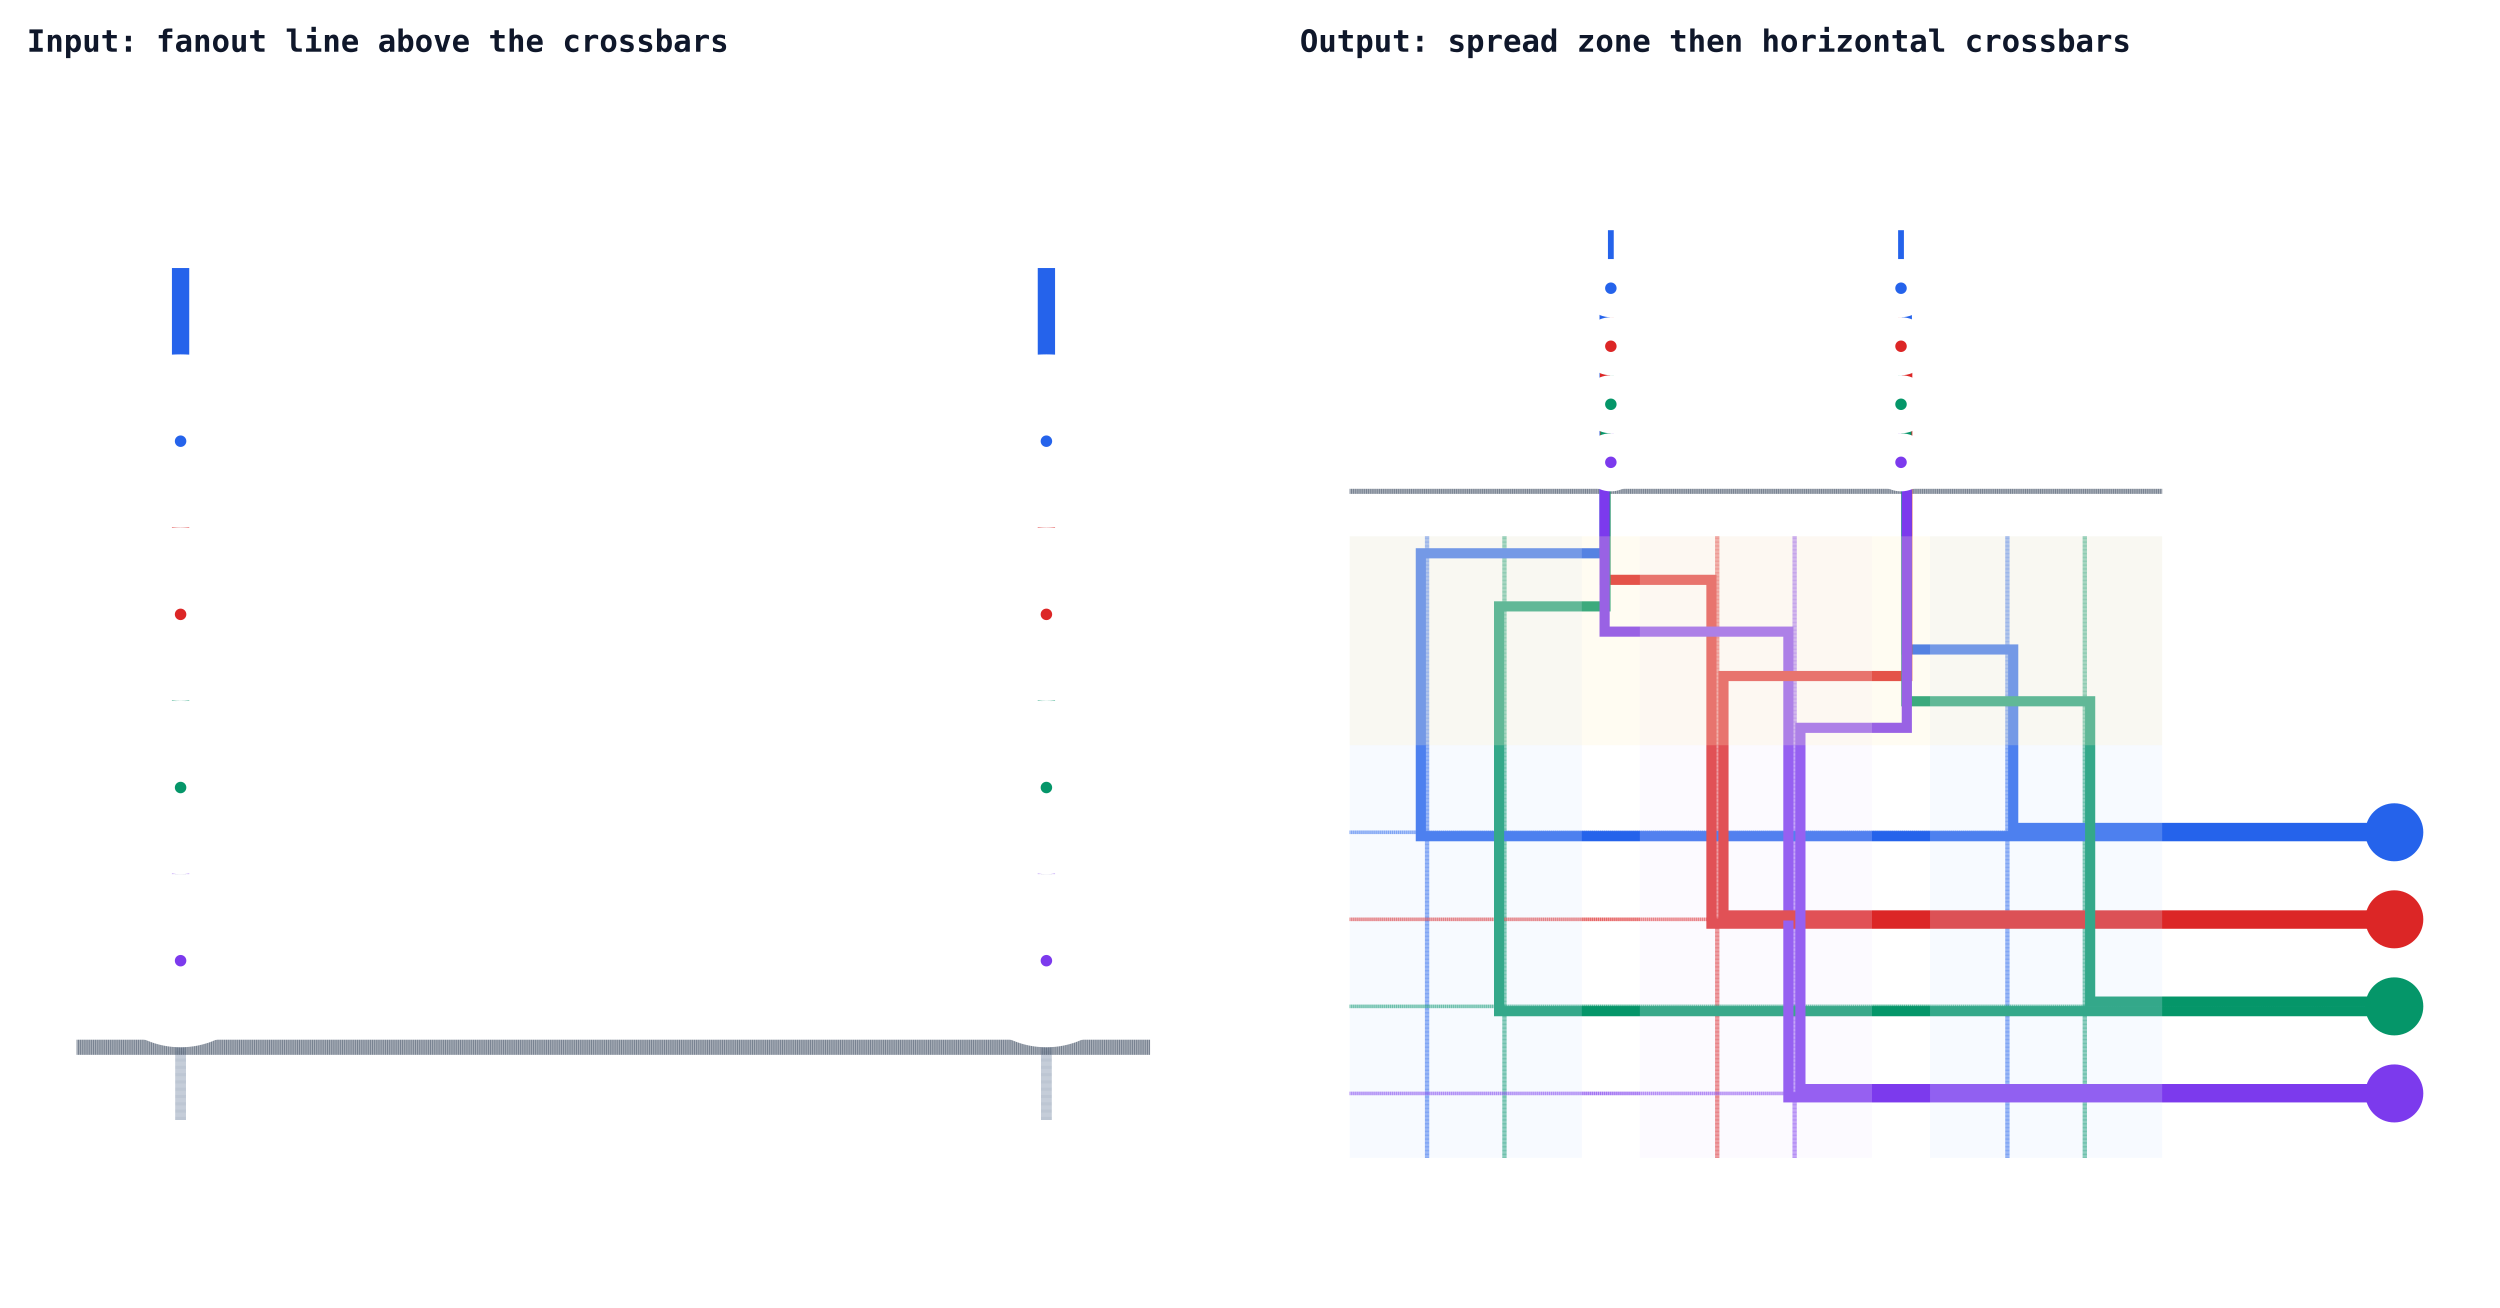
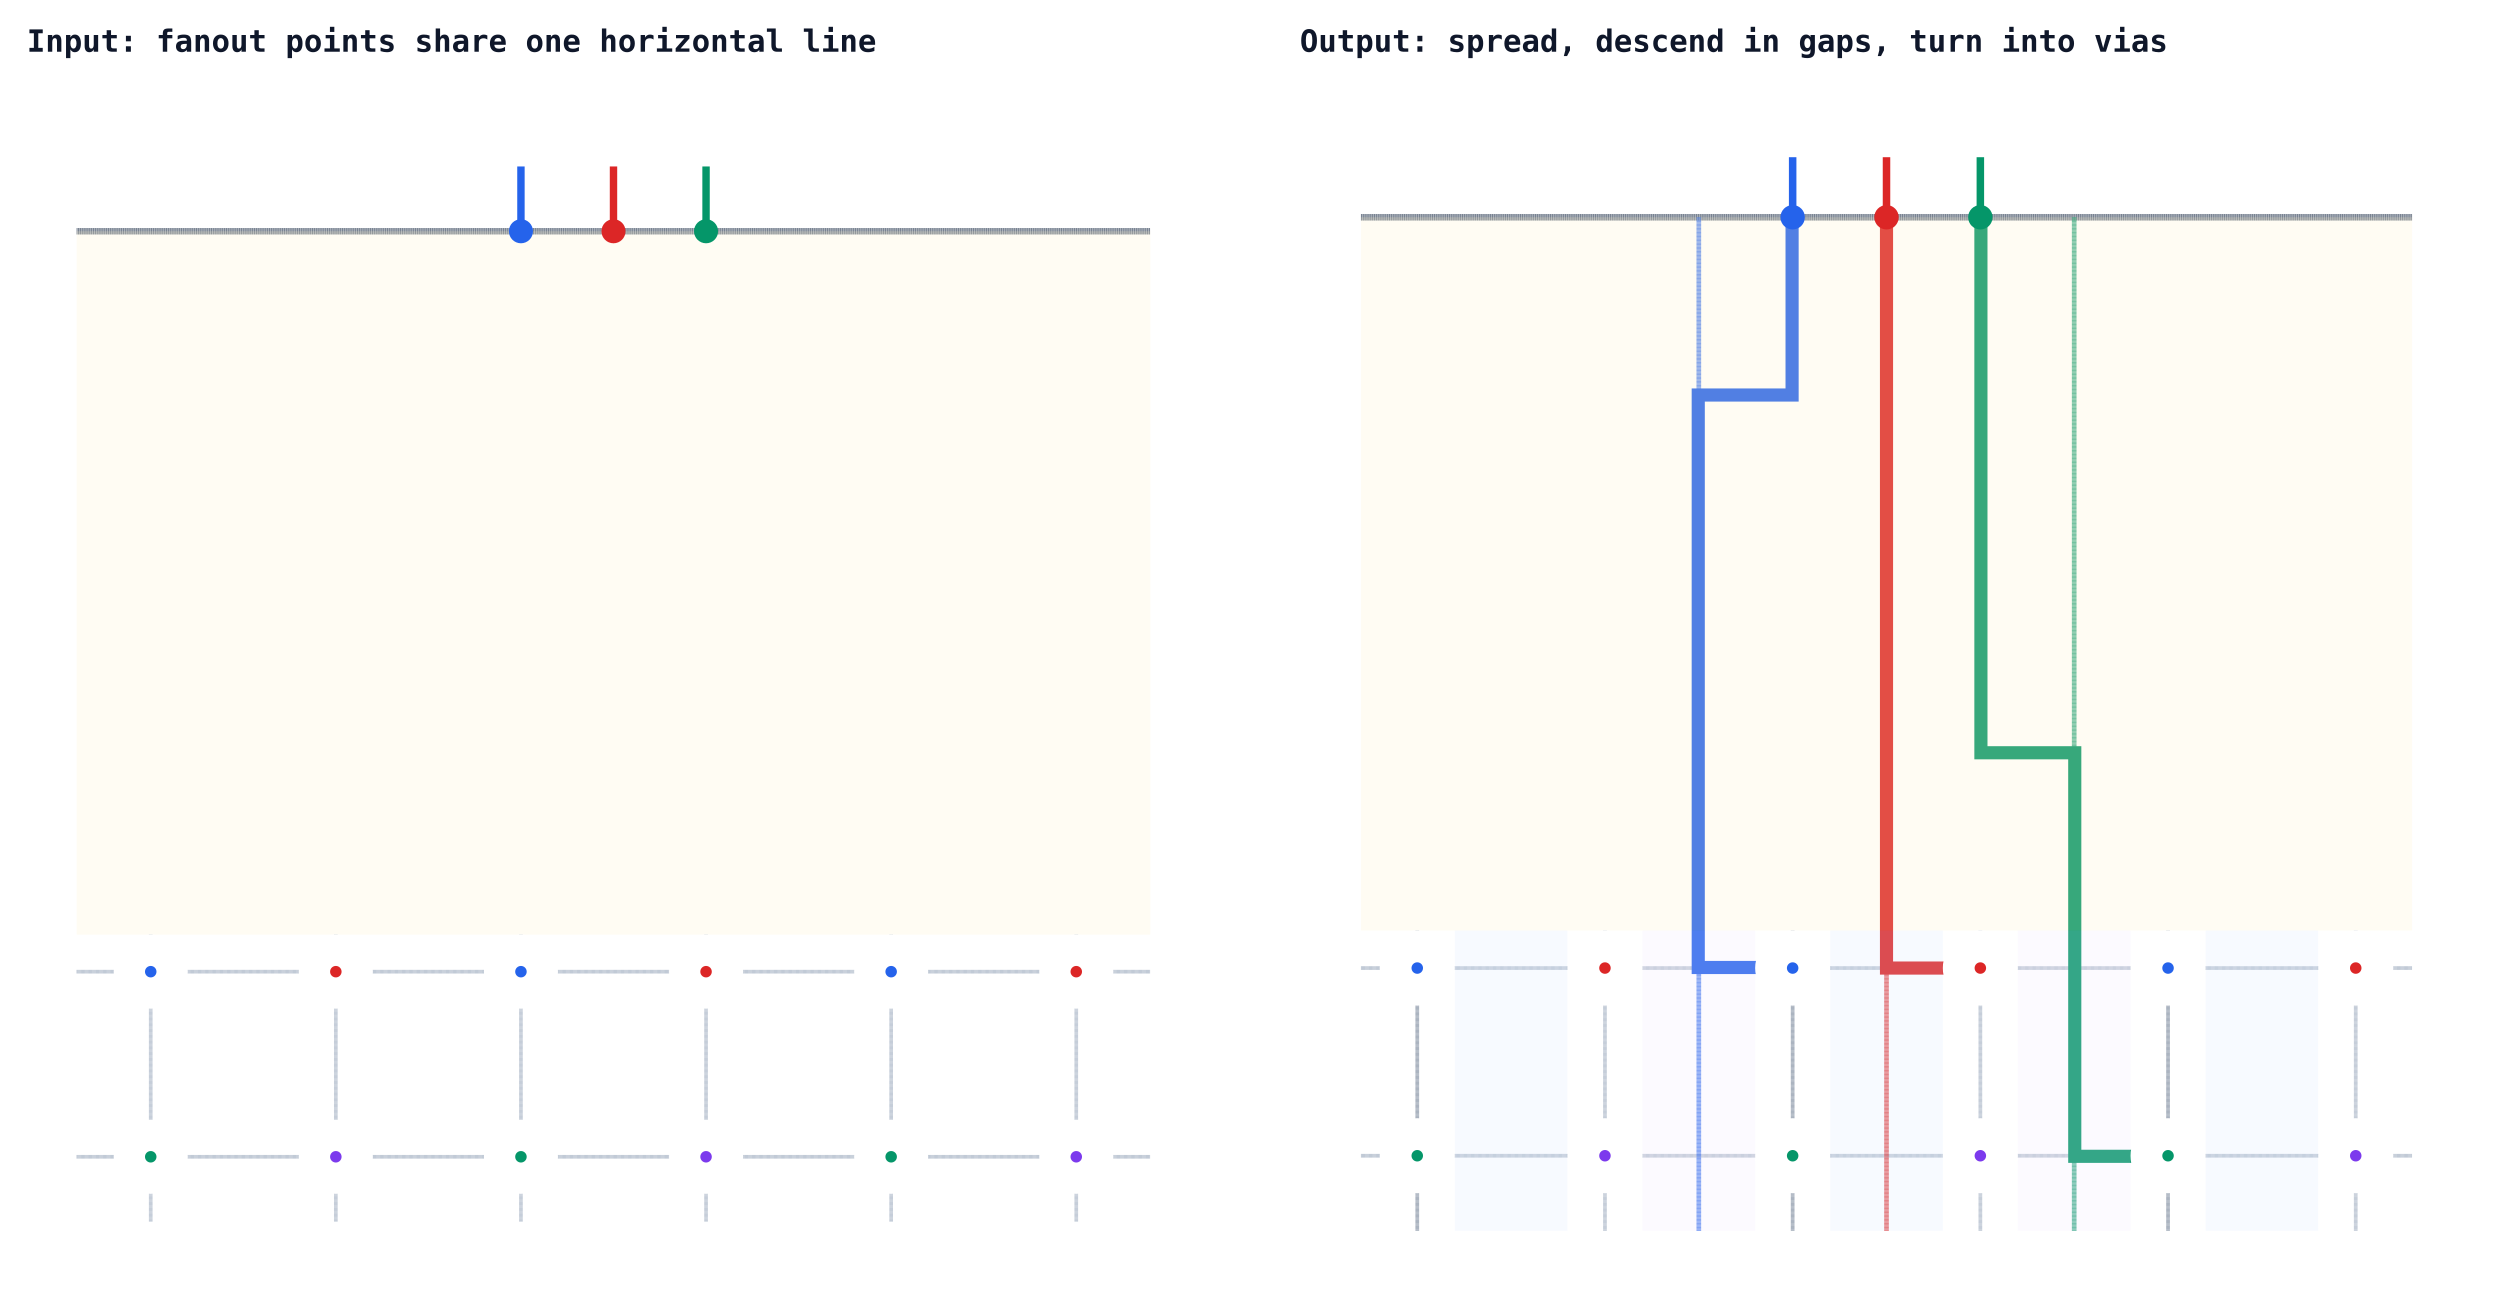
<svg xmlns="http://www.w3.org/2000/svg" width="1304" height="682" viewBox="0 0 1304 682">
  <g transform="translate(0, 0) scale(1, 1) translate(0, 0)">
    <rect width="100%" height="100%" fill="white" />
-     <text x="14" y="27" font-family="ui-monospace, monospace" font-size="16" font-weight="700" fill="#0f172a">Input: fanout line above the crossbars</text>
+     <text x="14" y="27" font-family="ui-monospace, monospace" font-size="16" font-weight="700" fill="#0f172a">Input: fanout points share one horizontal line</text>
    <g transform="translate(0 42)">
      <rect width="100%" height="100%" fill="white" />
      <g>
-         <polyline data-points="0,4.863999999999999 0,8.336" data-type="line" data-label="column x=0" points="94.194,542.194 94.194,150.194" fill="none" stroke="#94a3b8" stroke-width="5.645" stroke-dasharray="0.16 0.12" />
-       </g>
-       <g>
-         <polyline data-points="4,4.863999999999999 4,8.336" data-type="line" data-label="column x=4" points="545.806,542.194 545.806,150.194" fill="none" stroke="#94a3b8" stroke-width="5.645" stroke-dasharray="0.16 0.12" />
-       </g>
-       <g>
-         <polyline data-points="0,8.8 0,8.4" data-type="line" data-label="D0 travels downward" points="94.194,97.806 94.194,142.968" fill="none" stroke="#2563eb" stroke-width="9.032" />
-       </g>
-       <g>
-         <polyline data-points="0,8 0,7.6000000000000005" data-type="line" data-label="D1 travels downward" points="94.194,188.129 94.194,233.29" fill="none" stroke="#dc2626" stroke-width="9.032" />
-       </g>
-       <g>
-         <polyline data-points="0,7.2 0,6.800000000000001" data-type="line" data-label="D2 travels downward" points="94.194,278.452 94.194,323.613" fill="none" stroke="#059669" stroke-width="9.032" />
-       </g>
-       <g>
-         <polyline data-points="0,6.3999999999999995 0,6" data-type="line" data-label="D3 travels downward" points="94.194,368.774 94.194,413.935" fill="none" stroke="#7c3aed" stroke-width="9.032" />
-       </g>
-       <g>
-         <polyline data-points="4,8.8 4,8.4" data-type="line" data-label="D0 travels downward" points="545.806,97.806 545.806,142.968" fill="none" stroke="#2563eb" stroke-width="9.032" />
-       </g>
-       <g>
-         <polyline data-points="4,8 4,7.6000000000000005" data-type="line" data-label="D1 travels downward" points="545.806,188.129 545.806,233.29" fill="none" stroke="#dc2626" stroke-width="9.032" />
-       </g>
-       <g>
-         <polyline data-points="4,7.2 4,6.800000000000001" data-type="line" data-label="D2 travels downward" points="545.806,278.452 545.806,323.613" fill="none" stroke="#059669" stroke-width="9.032" />
-       </g>
-       <g>
-         <polyline data-points="4,6.3999999999999995 4,6" data-type="line" data-label="D3 travels downward" points="545.806,368.774 545.806,413.935" fill="none" stroke="#7c3aed" stroke-width="9.032" />
-       </g>
-       <g>
-         <polyline data-points="-0.48,5.199999999999999 4.48,5.199999999999999" data-type="line" data-label="fanout line" points="40,504.258 600,504.258" fill="none" stroke="#475569" stroke-width="7.903" stroke-dasharray="0.2 0.14" />
-       </g>
-       <circle data-type="circle" data-label="" data-x="0" data-y="8" cx="94.194" cy="188.129" r="45.161" fill="#ffffff" stroke="#2563eb" stroke-width="0.009" />
-       <circle data-type="circle" data-label="" data-x="0" data-y="7.2" cx="94.194" cy="278.452" r="45.161" fill="#ffffff" stroke="#dc2626" stroke-width="0.009" />
-       <circle data-type="circle" data-label="" data-x="0" data-y="6.4" cx="94.194" cy="368.774" r="45.161" fill="#ffffff" stroke="#059669" stroke-width="0.009" />
-       <circle data-type="circle" data-label="" data-x="0" data-y="5.6" cx="94.194" cy="459.097" r="45.161" fill="#ffffff" stroke="#7c3aed" stroke-width="0.009" />
-       <circle data-type="circle" data-label="" data-x="4" data-y="8" cx="545.806" cy="188.129" r="45.161" fill="#ffffff" stroke="#2563eb" stroke-width="0.009" />
-       <circle data-type="circle" data-label="" data-x="4" data-y="7.2" cx="545.806" cy="278.452" r="45.161" fill="#ffffff" stroke="#dc2626" stroke-width="0.009" />
-       <circle data-type="circle" data-label="" data-x="4" data-y="6.4" cx="545.806" cy="368.774" r="45.161" fill="#ffffff" stroke="#059669" stroke-width="0.009" />
-       <circle data-type="circle" data-label="" data-x="4" data-y="5.6" cx="545.806" cy="459.097" r="45.161" fill="#ffffff" stroke="#7c3aed" stroke-width="0.009" />
-       <g>
-         <circle data-type="point" data-label="D0" data-x="0" data-y="8" cx="94.194" cy="188.129" r="3" fill="#2563eb" />
-       </g>
-       <g>
-         <circle data-type="point" data-label="D1" data-x="0" data-y="7.2" cx="94.194" cy="278.452" r="3" fill="#dc2626" />
-       </g>
-       <g>
-         <circle data-type="point" data-label="D2" data-x="0" data-y="6.4" cx="94.194" cy="368.774" r="3" fill="#059669" />
-       </g>
-       <g>
-         <circle data-type="point" data-label="D3" data-x="0" data-y="5.6" cx="94.194" cy="459.097" r="3" fill="#7c3aed" />
-       </g>
-       <g>
-         <circle data-type="point" data-label="D0" data-x="4" data-y="8" cx="545.806" cy="188.129" r="3" fill="#2563eb" />
-       </g>
-       <g>
-         <circle data-type="point" data-label="D1" data-x="4" data-y="7.2" cx="545.806" cy="278.452" r="3" fill="#dc2626" />
-       </g>
-       <g>
-         <circle data-type="point" data-label="D2" data-x="4" data-y="6.4" cx="545.806" cy="368.774" r="3" fill="#059669" />
-       </g>
-       <g>
-         <circle data-type="point" data-label="D3" data-x="4" data-y="5.6" cx="545.806" cy="459.097" r="3" fill="#7c3aed" />
+         <polyline data-points="4,10.7 4,10" data-type="line" data-label="N1 incoming fanout" points="271.724,44.828 271.724,78.621" fill="none" stroke="#2563eb" stroke-width="3.862" />
+       </g>
+       <g>
+         <polyline data-points="5,10.7 5,10" data-type="line" data-label="N2 incoming fanout" points="320,44.828 320,78.621" fill="none" stroke="#dc2626" stroke-width="3.862" />
+       </g>
+       <g>
+         <polyline data-points="6,10.7 6,10" data-type="line" data-label="N3 incoming fanout" points="368.276,44.828 368.276,78.621" fill="none" stroke="#059669" stroke-width="3.862" />
+       </g>
+       <g>
+         <polyline data-points="-0.8,10 10.8,10" data-type="line" data-label="horizontal fanout line" points="40,78.621 600,78.621" fill="none" stroke="#475569" stroke-width="3.379" stroke-dasharray="0.2 0.14" />
+       </g>
+       <g>
+         <polyline data-points="-0.8,2 10.8,2" data-type="line" data-label="crossbar row y=2" points="40,464.828 600,464.828" fill="none" stroke="#94a3b8" stroke-width="1.931" stroke-dasharray="0.15 0.13" />
+       </g>
+       <g>
+         <polyline data-points="-0.8,0 10.8,0" data-type="line" data-label="crossbar row y=0" points="40,561.379 600,561.379" fill="none" stroke="#94a3b8" stroke-width="1.931" stroke-dasharray="0.15 0.13" />
+       </g>
+       <g>
+         <polyline data-points="0,-0.7 0,2.4" data-type="line" data-label="column x=0" points="78.621,595.172 78.621,445.517" fill="none" stroke="#94a3b8" stroke-width="1.931" stroke-dasharray="0.12 0.12" />
+       </g>
+       <g>
+         <polyline data-points="2,-0.7 2,2.4" data-type="line" data-label="column x=2" points="175.172,595.172 175.172,445.517" fill="none" stroke="#94a3b8" stroke-width="1.931" stroke-dasharray="0.12 0.12" />
+       </g>
+       <g>
+         <polyline data-points="4,-0.7 4,2.4" data-type="line" data-label="column x=4" points="271.724,595.172 271.724,445.517" fill="none" stroke="#94a3b8" stroke-width="1.931" stroke-dasharray="0.12 0.12" />
+       </g>
+       <g>
+         <polyline data-points="6,-0.7 6,2.4" data-type="line" data-label="column x=6" points="368.276,595.172 368.276,445.517" fill="none" stroke="#94a3b8" stroke-width="1.931" stroke-dasharray="0.12 0.12" />
+       </g>
+       <g>
+         <polyline data-points="8,-0.7 8,2.4" data-type="line" data-label="column x=8" points="464.828,595.172 464.828,445.517" fill="none" stroke="#94a3b8" stroke-width="1.931" stroke-dasharray="0.12 0.12" />
+       </g>
+       <g>
+         <polyline data-points="10,-0.7 10,2.4" data-type="line" data-label="column x=10" points="561.379,595.172 561.379,445.517" fill="none" stroke="#94a3b8" stroke-width="1.931" stroke-dasharray="0.12 0.12" />
+       </g>
+       <g>
+         <rect data-type="rect" data-label="spread zone" data-x="5" data-y="6.2" x="40" y="78.621" width="560" height="366.897" fill="rgba(254, 243, 199, 0.2)" stroke="#f59e0b" stroke-width="0.021" />
+       </g>
+       <circle data-type="circle" data-label="" data-x="4" data-y="10" cx="271.724" cy="78.621" r="6.276" fill="#2563eb" stroke="#0f172a" stroke-width="0.021" />
+       <circle data-type="circle" data-label="" data-x="5" data-y="10" cx="320" cy="78.621" r="6.276" fill="#dc2626" stroke="#0f172a" stroke-width="0.021" />
+       <circle data-type="circle" data-label="" data-x="6" data-y="10" cx="368.276" cy="78.621" r="6.276" fill="#059669" stroke="#0f172a" stroke-width="0.021" />
+       <circle data-type="circle" data-label="" data-x="0" data-y="2" cx="78.621" cy="464.828" r="19.31" fill="#ffffff" stroke="#2563eb" stroke-width="0.021" />
+       <circle data-type="circle" data-label="" data-x="0" data-y="0" cx="78.621" cy="561.379" r="19.31" fill="#ffffff" stroke="#059669" stroke-width="0.021" />
+       <circle data-type="circle" data-label="" data-x="2" data-y="2" cx="175.172" cy="464.828" r="19.31" fill="#ffffff" stroke="#dc2626" stroke-width="0.021" />
+       <circle data-type="circle" data-label="" data-x="2" data-y="0" cx="175.172" cy="561.379" r="19.31" fill="#ffffff" stroke="#7c3aed" stroke-width="0.021" />
+       <circle data-type="circle" data-label="" data-x="4" data-y="2" cx="271.724" cy="464.828" r="19.31" fill="#ffffff" stroke="#2563eb" stroke-width="0.021" />
+       <circle data-type="circle" data-label="" data-x="4" data-y="0" cx="271.724" cy="561.379" r="19.31" fill="#ffffff" stroke="#059669" stroke-width="0.021" />
+       <circle data-type="circle" data-label="" data-x="6" data-y="2" cx="368.276" cy="464.828" r="19.31" fill="#ffffff" stroke="#dc2626" stroke-width="0.021" />
+       <circle data-type="circle" data-label="" data-x="6" data-y="0" cx="368.276" cy="561.379" r="19.31" fill="#ffffff" stroke="#7c3aed" stroke-width="0.021" />
+       <circle data-type="circle" data-label="" data-x="8" data-y="2" cx="464.828" cy="464.828" r="19.31" fill="#ffffff" stroke="#2563eb" stroke-width="0.021" />
+       <circle data-type="circle" data-label="" data-x="8" data-y="0" cx="464.828" cy="561.379" r="19.31" fill="#ffffff" stroke="#059669" stroke-width="0.021" />
+       <circle data-type="circle" data-label="" data-x="10" data-y="2" cx="561.379" cy="464.828" r="19.31" fill="#ffffff" stroke="#dc2626" stroke-width="0.021" />
+       <circle data-type="circle" data-label="" data-x="10" data-y="0" cx="561.379" cy="561.379" r="19.31" fill="#ffffff" stroke="#7c3aed" stroke-width="0.021" />
+       <g>
+         <circle data-type="point" data-label="N1 fanout" data-x="4" data-y="10" cx="271.724" cy="78.621" r="3" fill="#2563eb" />
+       </g>
+       <g>
+         <circle data-type="point" data-label="N2 fanout" data-x="5" data-y="10" cx="320" cy="78.621" r="3" fill="#dc2626" />
+       </g>
+       <g>
+         <circle data-type="point" data-label="N3 fanout" data-x="6" data-y="10" cx="368.276" cy="78.621" r="3" fill="#059669" />
+       </g>
+       <g>
+         <circle data-type="point" data-label="N1" data-x="0" data-y="2" cx="78.621" cy="464.828" r="3" fill="#2563eb" />
+       </g>
+       <g>
+         <circle data-type="point" data-label="N3" data-x="0" data-y="0" cx="78.621" cy="561.379" r="3" fill="#059669" />
+       </g>
+       <g>
+         <circle data-type="point" data-label="N2" data-x="2" data-y="2" cx="175.172" cy="464.828" r="3" fill="#dc2626" />
+       </g>
+       <g>
+         <circle data-type="point" data-label="N4" data-x="2" data-y="0" cx="175.172" cy="561.379" r="3" fill="#7c3aed" />
+       </g>
+       <g>
+         <circle data-type="point" data-label="N1" data-x="4" data-y="2" cx="271.724" cy="464.828" r="3" fill="#2563eb" />
+       </g>
+       <g>
+         <circle data-type="point" data-label="N3" data-x="4" data-y="0" cx="271.724" cy="561.379" r="3" fill="#059669" />
+       </g>
+       <g>
+         <circle data-type="point" data-label="N2" data-x="6" data-y="2" cx="368.276" cy="464.828" r="3" fill="#dc2626" />
+       </g>
+       <g>
+         <circle data-type="point" data-label="N4" data-x="6" data-y="0" cx="368.276" cy="561.379" r="3" fill="#7c3aed" />
+       </g>
+       <g>
+         <circle data-type="point" data-label="N1" data-x="8" data-y="2" cx="464.828" cy="464.828" r="3" fill="#2563eb" />
+       </g>
+       <g>
+         <circle data-type="point" data-label="N3" data-x="8" data-y="0" cx="464.828" cy="561.379" r="3" fill="#059669" />
+       </g>
+       <g>
+         <circle data-type="point" data-label="N2" data-x="10" data-y="2" cx="561.379" cy="464.828" r="3" fill="#dc2626" />
+       </g>
+       <g>
+         <circle data-type="point" data-label="N4" data-x="10" data-y="0" cx="561.379" cy="561.379" r="3" fill="#7c3aed" />
      </g>
      <g id="crosshair" style="display: none">
        <line id="crosshair-h" y1="0" y2="640" stroke="#666" stroke-width="0.5" />
        <line id="crosshair-v" x1="0" x2="640" stroke="#666" stroke-width="0.5" />
        <text id="coordinates" font-family="monospace" font-size="12" fill="#666" />
      </g>
    </g>
  </g>
  <g transform="translate(664, 0) scale(1, 1) translate(0, 0)">
    <rect width="100%" height="100%" fill="white" />
-     <text x="14" y="27" font-family="ui-monospace, monospace" font-size="16" font-weight="700" fill="#0f172a">Output: spread zone then horizontal crossbars</text>
+     <text x="14" y="27" font-family="ui-monospace, monospace" font-size="16" font-weight="700" fill="#0f172a">Output: spread, descend in gaps, turn into vias</text>
    <g transform="translate(0 42)">
      <rect width="100%" height="100%" fill="white" />
      <g>
-         <polyline data-points="0,8.8 0,8.4" data-type="line" data-label="D0 incoming fanout traveling downward" points="176.216,78.065 176.216,93.2" fill="none" stroke="#2563eb" stroke-width="3.027" />
-       </g>
-       <g>
-         <polyline data-points="0,8 0,7.6000000000000005" data-type="line" data-label="D1 incoming fanout traveling downward" points="176.216,108.335 176.216,123.47" fill="none" stroke="#dc2626" stroke-width="3.027" />
-       </g>
-       <g>
-         <polyline data-points="0,7.2 0,6.800000000000001" data-type="line" data-label="D2 incoming fanout traveling downward" points="176.216,138.605 176.216,153.741" fill="none" stroke="#059669" stroke-width="3.027" />
-       </g>
-       <g>
-         <polyline data-points="0,6.3999999999999995 0,6" data-type="line" data-label="D3 incoming fanout traveling downward" points="176.216,168.876 176.216,184.011" fill="none" stroke="#7c3aed" stroke-width="3.027" />
-       </g>
-       <g>
-         <polyline data-points="4,8.8 4,8.4" data-type="line" data-label="D0 incoming fanout traveling downward" points="327.568,78.065 327.568,93.2" fill="none" stroke="#2563eb" stroke-width="3.027" />
-       </g>
-       <g>
-         <polyline data-points="4,8 4,7.6000000000000005" data-type="line" data-label="D1 incoming fanout traveling downward" points="327.568,108.335 327.568,123.47" fill="none" stroke="#dc2626" stroke-width="3.027" />
-       </g>
-       <g>
-         <polyline data-points="4,7.2 4,6.800000000000001" data-type="line" data-label="D2 incoming fanout traveling downward" points="327.568,138.605 327.568,153.741" fill="none" stroke="#059669" stroke-width="3.027" />
-       </g>
-       <g>
-         <polyline data-points="4,6.3999999999999995 4,6" data-type="line" data-label="D3 incoming fanout traveling downward" points="327.568,168.876 327.568,184.011" fill="none" stroke="#7c3aed" stroke-width="3.027" />
-       </g>
-       <g>
-         <polyline data-points="-3.6,5.199999999999999 7.6000000000000005,5.199999999999999" data-type="line" data-label="fanout line: all fanout vias remain above this boundary" points="40,214.281 463.784,214.281" fill="none" stroke="#475569" stroke-width="2.649" stroke-dasharray="0.2 0.14" />
-       </g>
-       <g>
-         <polyline data-points="-2.533333333333333,-3.9880000000000013 -2.533333333333333,4.579999999999999" data-type="line" data-label="D0 column track" points="80.36,561.935 80.36,237.741" fill="none" stroke="#2563eb" stroke-width="2.27" stroke-dasharray="0.18 0.12" />
-       </g>
-       <g>
-         <polyline data-points="-1.4666666666666668,-3.9880000000000013 -1.4666666666666668,4.579999999999999" data-type="line" data-label="D2 column track" points="120.721,561.935 120.721,237.741" fill="none" stroke="#059669" stroke-width="2.27" stroke-dasharray="0.18 0.12" />
-       </g>
-       <g>
-         <polyline data-points="1.4666666666666668,-3.9880000000000013 1.4666666666666668,4.579999999999999" data-type="line" data-label="D1 column track" points="231.712,561.935 231.712,237.741" fill="none" stroke="#dc2626" stroke-width="2.27" stroke-dasharray="0.18 0.12" />
-       </g>
-       <g>
-         <polyline data-points="2.533333333333333,-3.9880000000000013 2.533333333333333,4.579999999999999" data-type="line" data-label="D3 column track" points="272.072,561.935 272.072,237.741" fill="none" stroke="#7c3aed" stroke-width="2.27" stroke-dasharray="0.18 0.12" />
-       </g>
-       <g>
-         <polyline data-points="5.466666666666667,-3.9880000000000013 5.466666666666667,4.579999999999999" data-type="line" data-label="D0 column track" points="383.063,561.935 383.063,237.741" fill="none" stroke="#2563eb" stroke-width="2.27" stroke-dasharray="0.18 0.12" />
-       </g>
-       <g>
-         <polyline data-points="6.533333333333333,-3.9880000000000013 6.533333333333333,4.579999999999999" data-type="line" data-label="D2 column track" points="423.423,561.935 423.423,237.741" fill="none" stroke="#059669" stroke-width="2.27" stroke-dasharray="0.18 0.12" />
-       </g>
-       <g>
-         <polyline data-points="-3.6,0.4999999999999989 10.8,0.4999999999999989" data-type="line" data-label="D0 bus row" points="40,392.119 584.865,392.119" fill="none" stroke="#2563eb" stroke-width="1.892" stroke-dasharray="0.2 0.15" />
-       </g>
-       <g>
-         <polyline data-points="-3.6,-0.7000000000000013 10.8,-0.7000000000000013" data-type="line" data-label="D1 bus row" points="40,437.524 584.865,437.524" fill="none" stroke="#dc2626" stroke-width="1.892" stroke-dasharray="0.2 0.15" />
-       </g>
-       <g>
-         <polyline data-points="-3.6,-1.9000000000000015 10.8,-1.9000000000000015" data-type="line" data-label="D2 bus row" points="40,482.93 584.865,482.93" fill="none" stroke="#059669" stroke-width="1.892" stroke-dasharray="0.2 0.15" />
-       </g>
-       <g>
-         <polyline data-points="-3.6,-3.1000000000000014 10.8,-3.1000000000000014" data-type="line" data-label="D3 bus row" points="40,528.335 584.865,528.335" fill="none" stroke="#7c3aed" stroke-width="1.892" stroke-dasharray="0.2 0.15" />
-       </g>
-       <g>
-         <polyline data-points="-0.08600000000000001,7.946 -0.08600000000000001,4.345999999999999 -2.619333333333333,4.345999999999999 -2.619333333333333,0.4459999999999989 10.714,0.4459999999999989" data-type="line" data-label="D0: left through gap 0 (visual offset only)" points="172.962,110.378 172.962,246.595 77.106,246.595 77.106,394.162 581.611,394.162" fill="none" stroke="#2563eb" stroke-width="5.297" />
-       </g>
-       <g>
-         <polyline data-points="-0.08,7.140000000000001 -0.08,3.979999999999999 1.3866666666666667,3.979999999999999 1.3866666666666667,-0.7600000000000013 10.72,-0.7600000000000013" data-type="line" data-label="D1: right through gap 1 (visual offset only)" points="173.189,140.876 173.189,260.443 228.685,260.443 228.685,439.795 581.838,439.795" fill="none" stroke="#dc2626" stroke-width="5.297" />
-       </g>
-       <g>
-         <polyline data-points="-0.074,6.3340000000000005 -0.074,3.6139999999999994 -1.5406666666666669,3.6139999999999994 -1.5406666666666669,-1.9660000000000015 10.726,-1.9660000000000015" data-type="line" data-label="D2: left through gap 0 (visual offset only)" points="173.416,171.373 173.416,274.292 117.921,274.292 117.921,485.427 582.065,485.427" fill="none" stroke="#059669" stroke-width="5.297" />
-       </g>
-       <g>
-         <polyline data-points="-0.08600000000000001,5.545999999999999 -0.08600000000000001,3.2659999999999996 2.4473333333333334,3.2659999999999996 2.4473333333333334,-3.1540000000000012 10.714,-3.1540000000000012" data-type="line" data-label="D3: right through gap 1 (visual offset only)" points="172.962,201.189 172.962,287.459 268.818,287.459 268.818,530.378 581.611,530.378" fill="none" stroke="#7c3aed" stroke-width="5.297" />
-       </g>
-       <g>
-         <polyline data-points="4.08,8.06 4.08,3.019999999999999 5.546666666666667,3.019999999999999 5.546666666666667,0.5599999999999989 10.88,0.5599999999999989" data-type="line" data-label="D0: right through gap 2 (visual offset only)" points="330.595,106.065 330.595,296.768 386.09,296.768 386.09,389.849 587.892,389.849" fill="none" stroke="#2563eb" stroke-width="5.297" />
-       </g>
-       <g>
-         <polyline data-points="4.086,7.2540000000000004 4.086,2.653999999999999 1.5526666666666669,2.653999999999999 1.5526666666666669,-0.6460000000000012 10.886000000000001,-0.6460000000000012" data-type="line" data-label="D1: left through gap 1 (visual offset only)" points="330.822,136.562 330.822,310.616 234.966,310.616 234.966,435.481 588.119,435.481" fill="none" stroke="#dc2626" stroke-width="5.297" />
-       </g>
-       <g>
-         <polyline data-points="4.074,6.466 4.074,2.305999999999999 6.607333333333333,2.305999999999999 6.607333333333333,-1.8340000000000014 10.874,-1.8340000000000014" data-type="line" data-label="D2: right through gap 2 (visual offset only)" points="330.368,166.378 330.368,323.784 426.223,323.784 426.223,480.432 587.665,480.432" fill="none" stroke="#059669" stroke-width="5.297" />
-       </g>
-       <g>
-         <polyline data-points="4.08,5.659999999999999 4.08,1.939999999999999 2.6133333333333333,1.939999999999999 2.6133333333333333,-3.0400000000000014 10.88,-3.0400000000000014" data-type="line" data-label="D3: left through gap 1 (visual offset only)" points="330.595,196.876 330.595,337.632 275.099,337.632 275.099,526.065 587.892,526.065" fill="none" stroke="#7c3aed" stroke-width="5.297" />
-       </g>
-       <g>
-         <rect data-type="rect" data-label="even gap 0" data-x="-2" data-y="0.29599999999999893" x="40" y="237.741" width="121.081" height="324.195" fill="rgba(219, 234, 254, 0.22)" stroke="#93c5fd" stroke-width="0.026" />
-       </g>
-       <g>
-         <rect data-type="rect" data-label="odd gap 1" data-x="2" data-y="0.29599999999999893" x="191.351" y="237.741" width="121.081" height="324.195" fill="rgba(243, 232, 255, 0.22)" stroke="#d8b4fe" stroke-width="0.026" />
-       </g>
-       <g>
-         <rect data-type="rect" data-label="even gap 2" data-x="6" data-y="0.29599999999999893" x="342.703" y="237.741" width="121.081" height="324.195" fill="rgba(219, 234, 254, 0.22)" stroke="#93c5fd" stroke-width="0.026" />
-       </g>
-       <g>
-         <rect data-type="rect" data-label="spread zone" data-x="2" data-y="3.1399999999999992" x="40" y="237.741" width="423.784" height="108.973" fill="rgba(254, 243, 199, 0.22)" stroke="#f59e0b" stroke-width="0.026" />
-       </g>
-       <circle data-type="circle" data-label="" data-x="0" data-y="8" cx="176.216" cy="108.335" r="15.135" fill="#ffffff" stroke="#2563eb" stroke-width="0.026" />
-       <circle data-type="circle" data-label="" data-x="0" data-y="7.2" cx="176.216" cy="138.605" r="15.135" fill="#ffffff" stroke="#dc2626" stroke-width="0.026" />
-       <circle data-type="circle" data-label="" data-x="0" data-y="6.4" cx="176.216" cy="168.876" r="15.135" fill="#ffffff" stroke="#059669" stroke-width="0.026" />
-       <circle data-type="circle" data-label="" data-x="0" data-y="5.6" cx="176.216" cy="199.146" r="15.135" fill="#ffffff" stroke="#7c3aed" stroke-width="0.026" />
-       <circle data-type="circle" data-label="" data-x="4" data-y="8" cx="327.568" cy="108.335" r="15.135" fill="#ffffff" stroke="#2563eb" stroke-width="0.026" />
-       <circle data-type="circle" data-label="" data-x="4" data-y="7.2" cx="327.568" cy="138.605" r="15.135" fill="#ffffff" stroke="#dc2626" stroke-width="0.026" />
-       <circle data-type="circle" data-label="" data-x="4" data-y="6.4" cx="327.568" cy="168.876" r="15.135" fill="#ffffff" stroke="#059669" stroke-width="0.026" />
-       <circle data-type="circle" data-label="" data-x="4" data-y="5.6" cx="327.568" cy="199.146" r="15.135" fill="#ffffff" stroke="#7c3aed" stroke-width="0.026" />
-       <circle data-type="circle" data-label="" data-x="10.8" data-y="0.4999999999999989" cx="584.865" cy="392.119" r="15.135" fill="#2563eb" stroke="#0f172a" stroke-width="0.026" />
-       <circle data-type="circle" data-label="" data-x="10.8" data-y="-0.7000000000000013" cx="584.865" cy="437.524" r="15.135" fill="#dc2626" stroke="#0f172a" stroke-width="0.026" />
-       <circle data-type="circle" data-label="" data-x="10.8" data-y="-1.9000000000000015" cx="584.865" cy="482.93" r="15.135" fill="#059669" stroke="#0f172a" stroke-width="0.026" />
-       <circle data-type="circle" data-label="" data-x="10.8" data-y="-3.1000000000000014" cx="584.865" cy="528.335" r="15.135" fill="#7c3aed" stroke="#0f172a" stroke-width="0.026" />
-       <g>
-         <circle data-type="point" data-label="D0" data-x="0" data-y="8" cx="176.216" cy="108.335" r="3" fill="#2563eb" />
-       </g>
-       <g>
-         <circle data-type="point" data-label="D1" data-x="0" data-y="7.2" cx="176.216" cy="138.605" r="3" fill="#dc2626" />
-       </g>
-       <g>
-         <circle data-type="point" data-label="D2" data-x="0" data-y="6.4" cx="176.216" cy="168.876" r="3" fill="#059669" />
-       </g>
-       <g>
-         <circle data-type="point" data-label="D3" data-x="0" data-y="5.6" cx="176.216" cy="199.146" r="3" fill="#7c3aed" />
-       </g>
-       <g>
-         <circle data-type="point" data-label="D0" data-x="4" data-y="8" cx="327.568" cy="108.335" r="3" fill="#2563eb" />
-       </g>
-       <g>
-         <circle data-type="point" data-label="D1" data-x="4" data-y="7.2" cx="327.568" cy="138.605" r="3" fill="#dc2626" />
-       </g>
-       <g>
-         <circle data-type="point" data-label="D2" data-x="4" data-y="6.4" cx="327.568" cy="168.876" r="3" fill="#059669" />
-       </g>
-       <g>
-         <circle data-type="point" data-label="D3" data-x="4" data-y="5.6" cx="327.568" cy="199.146" r="3" fill="#7c3aed" />
-       </g>
-       <g>
-         <circle data-type="point" data-label="D0 pad" data-x="10.8" data-y="0.4999999999999989" cx="584.865" cy="392.119" r="3" fill="#2563eb" />
-       </g>
-       <g>
-         <circle data-type="point" data-label="D1 pad" data-x="10.8" data-y="-0.7000000000000013" cx="584.865" cy="437.524" r="3" fill="#dc2626" />
-       </g>
-       <g>
-         <circle data-type="point" data-label="D2 pad" data-x="10.8" data-y="-1.9000000000000015" cx="584.865" cy="482.93" r="3" fill="#059669" />
-       </g>
-       <g>
-         <circle data-type="point" data-label="D3 pad" data-x="10.8" data-y="-3.1000000000000014" cx="584.865" cy="528.335" r="3" fill="#7c3aed" />
+         <polyline data-points="4,10.64 4,10" data-type="line" data-label="N1 incoming fanout" points="271.049,40 271.049,71.329" fill="none" stroke="#2563eb" stroke-width="3.916" />
+       </g>
+       <g>
+         <polyline data-points="5,10.64 5,10" data-type="line" data-label="N2 incoming fanout" points="320,40 320,71.329" fill="none" stroke="#dc2626" stroke-width="3.916" />
+       </g>
+       <g>
+         <polyline data-points="6,10.64 6,10" data-type="line" data-label="N3 incoming fanout" points="368.951,40 368.951,71.329" fill="none" stroke="#059669" stroke-width="3.916" />
+       </g>
+       <g>
+         <polyline data-points="-0.6,10 10.6,10" data-type="line" data-label="horizontal fanout line" points="45.874,71.329 594.126,71.329" fill="none" stroke="#475569" stroke-width="3.427" stroke-dasharray="0.2 0.14" />
+       </g>
+       <g>
+         <polyline data-points="-0.6,2 10.6,2" data-type="line" data-label="crossbar row y=2" points="45.874,462.937 594.126,462.937" fill="none" stroke="#94a3b8" stroke-width="1.958" stroke-dasharray="0.15 0.13" />
+       </g>
+       <g>
+         <polyline data-points="-0.6,0 10.6,0" data-type="line" data-label="crossbar row y=0" points="45.874,560.839 594.126,560.839" fill="none" stroke="#94a3b8" stroke-width="1.958" stroke-dasharray="0.15 0.13" />
+       </g>
+       <g>
+         <polyline data-points="0,-0.8 0,2.4" data-type="line" data-label="crossbar column x=0" points="75.245,600 75.245,443.357" fill="none" stroke="#64748b" stroke-width="1.958" stroke-dasharray="0.12 0.12" />
+       </g>
+       <g>
+         <polyline data-points="2,-0.8 2,2.4" data-type="line" data-label="crossbar column x=2" points="173.147,600 173.147,443.357" fill="none" stroke="#94a3b8" stroke-width="1.958" stroke-dasharray="0.12 0.12" />
+       </g>
+       <g>
+         <polyline data-points="4,-0.8 4,2.4" data-type="line" data-label="crossbar column x=4" points="271.049,600 271.049,443.357" fill="none" stroke="#64748b" stroke-width="1.958" stroke-dasharray="0.12 0.12" />
+       </g>
+       <g>
+         <polyline data-points="6,-0.8 6,2.4" data-type="line" data-label="crossbar column x=6" points="368.951,600 368.951,443.357" fill="none" stroke="#94a3b8" stroke-width="1.958" stroke-dasharray="0.12 0.12" />
+       </g>
+       <g>
+         <polyline data-points="8,-0.8 8,2.4" data-type="line" data-label="crossbar column x=8" points="466.853,600 466.853,443.357" fill="none" stroke="#64748b" stroke-width="1.958" stroke-dasharray="0.12 0.12" />
+       </g>
+       <g>
+         <polyline data-points="10,-0.8 10,2.4" data-type="line" data-label="crossbar column x=10" points="564.755,600 564.755,443.357" fill="none" stroke="#94a3b8" stroke-width="1.958" stroke-dasharray="0.12 0.12" />
+       </g>
+       <g>
+         <polyline data-points="3,-0.8 3,10" data-type="line" data-label="N1 gap track" points="222.098,600 222.098,71.329" fill="none" stroke="#2563eb" stroke-width="2.448" stroke-dasharray="0.18 0.12" />
+       </g>
+       <g>
+         <polyline data-points="5,-0.8 5,10" data-type="line" data-label="N2 gap track" points="320,600 320,71.329" fill="none" stroke="#dc2626" stroke-width="2.448" stroke-dasharray="0.18 0.12" />
+       </g>
+       <g>
+         <polyline data-points="7,-0.8 7,10" data-type="line" data-label="N3 gap track" points="417.902,600 417.902,71.329" fill="none" stroke="#059669" stroke-width="2.448" stroke-dasharray="0.18 0.12" />
+       </g>
+       <g>
+         <polyline data-points="3.994,10.006 3.994,8.106 2.994,8.106 2.994,2.006 3.994,2.006" data-type="line" data-label="N1: gap 1, turn right (visual offset only)" points="270.755,71.035 270.755,164.042 221.804,164.042 221.804,462.643 270.755,462.643" fill="none" stroke="#2563eb" stroke-width="6.853" />
+       </g>
+       <g>
+         <polyline data-points="5,10 5,6.2 5,6.2 5,2 6,2" data-type="line" data-label="N2: gap 2, turn right (visual offset only)" points="320,71.329 320,257.343 320,257.343 320,462.937 368.951,462.937" fill="none" stroke="#dc2626" stroke-width="6.853" />
+       </g>
+       <g>
+         <polyline data-points="6.006,9.994 6.006,4.2940000000000005 7.006,4.2940000000000005 7.006,-0.006 8.006,-0.006" data-type="line" data-label="N3: gap 3, turn right (visual offset only)" points="369.245,71.622 369.245,350.643 418.196,350.643 418.196,561.133 467.147,561.133" fill="none" stroke="#059669" stroke-width="6.853" />
+       </g>
+       <g>
+         <rect data-type="rect" data-label="column gap 0" data-x="1" data-y="0.7999999999999999" x="94.825" y="443.357" width="58.741" height="156.643" fill="rgba(219, 234, 254, 0.2)" stroke="#93c5fd" stroke-width="0.02" />
+       </g>
+       <g>
+         <rect data-type="rect" data-label="column gap 1" data-x="3" data-y="0.7999999999999999" x="192.727" y="443.357" width="58.741" height="156.643" fill="rgba(243, 232, 255, 0.2)" stroke="#d8b4fe" stroke-width="0.02" />
+       </g>
+       <g>
+         <rect data-type="rect" data-label="column gap 2" data-x="5" data-y="0.7999999999999999" x="290.629" y="443.357" width="58.741" height="156.643" fill="rgba(219, 234, 254, 0.2)" stroke="#93c5fd" stroke-width="0.02" />
+       </g>
+       <g>
+         <rect data-type="rect" data-label="column gap 3" data-x="7" data-y="0.7999999999999999" x="388.531" y="443.357" width="58.741" height="156.643" fill="rgba(243, 232, 255, 0.2)" stroke="#d8b4fe" stroke-width="0.02" />
+       </g>
+       <g>
+         <rect data-type="rect" data-label="column gap 4" data-x="9" data-y="0.7999999999999999" x="486.434" y="443.357" width="58.741" height="156.643" fill="rgba(219, 234, 254, 0.2)" stroke="#93c5fd" stroke-width="0.02" />
+       </g>
+       <g>
+         <rect data-type="rect" data-label="spread zone" data-x="5" data-y="6.2" x="45.874" y="71.329" width="548.252" height="372.028" fill="rgba(254, 243, 199, 0.2)" stroke="#f59e0b" stroke-width="0.02" />
+       </g>
+       <circle data-type="circle" data-label="" data-x="4" data-y="10" cx="271.049" cy="71.329" r="6.364" fill="#2563eb" stroke="#0f172a" stroke-width="0.02" />
+       <circle data-type="circle" data-label="" data-x="5" data-y="10" cx="320" cy="71.329" r="6.364" fill="#dc2626" stroke="#0f172a" stroke-width="0.02" />
+       <circle data-type="circle" data-label="" data-x="6" data-y="10" cx="368.951" cy="71.329" r="6.364" fill="#059669" stroke="#0f172a" stroke-width="0.02" />
+       <circle data-type="circle" data-label="" data-x="0" data-y="2" cx="75.245" cy="462.937" r="19.58" fill="#ffffff" stroke="#2563eb" stroke-width="0.02" />
+       <circle data-type="circle" data-label="" data-x="0" data-y="0" cx="75.245" cy="560.839" r="19.58" fill="#ffffff" stroke="#059669" stroke-width="0.02" />
+       <circle data-type="circle" data-label="" data-x="2" data-y="2" cx="173.147" cy="462.937" r="19.58" fill="#ffffff" stroke="#dc2626" stroke-width="0.02" />
+       <circle data-type="circle" data-label="" data-x="2" data-y="0" cx="173.147" cy="560.839" r="19.58" fill="#ffffff" stroke="#7c3aed" stroke-width="0.02" />
+       <circle data-type="circle" data-label="" data-x="4" data-y="2" cx="271.049" cy="462.937" r="19.58" fill="#ffffff" stroke="#2563eb" stroke-width="0.02" />
+       <circle data-type="circle" data-label="" data-x="4" data-y="0" cx="271.049" cy="560.839" r="19.58" fill="#ffffff" stroke="#059669" stroke-width="0.02" />
+       <circle data-type="circle" data-label="" data-x="6" data-y="2" cx="368.951" cy="462.937" r="19.58" fill="#ffffff" stroke="#dc2626" stroke-width="0.02" />
+       <circle data-type="circle" data-label="" data-x="6" data-y="0" cx="368.951" cy="560.839" r="19.58" fill="#ffffff" stroke="#7c3aed" stroke-width="0.02" />
+       <circle data-type="circle" data-label="" data-x="8" data-y="2" cx="466.853" cy="462.937" r="19.58" fill="#ffffff" stroke="#2563eb" stroke-width="0.02" />
+       <circle data-type="circle" data-label="" data-x="8" data-y="0" cx="466.853" cy="560.839" r="19.58" fill="#ffffff" stroke="#059669" stroke-width="0.02" />
+       <circle data-type="circle" data-label="" data-x="10" data-y="2" cx="564.755" cy="462.937" r="19.58" fill="#ffffff" stroke="#dc2626" stroke-width="0.02" />
+       <circle data-type="circle" data-label="" data-x="10" data-y="0" cx="564.755" cy="560.839" r="19.58" fill="#ffffff" stroke="#7c3aed" stroke-width="0.02" />
+       <g>
+         <circle data-type="point" data-label="N1 fanout" data-x="4" data-y="10" cx="271.049" cy="71.329" r="3" fill="#2563eb" />
+       </g>
+       <g>
+         <circle data-type="point" data-label="N2 fanout" data-x="5" data-y="10" cx="320" cy="71.329" r="3" fill="#dc2626" />
+       </g>
+       <g>
+         <circle data-type="point" data-label="N3 fanout" data-x="6" data-y="10" cx="368.951" cy="71.329" r="3" fill="#059669" />
+       </g>
+       <g>
+         <circle data-type="point" data-label="N1 via" data-x="0" data-y="2" cx="75.245" cy="462.937" r="3" fill="#2563eb" />
+       </g>
+       <g>
+         <circle data-type="point" data-label="N3 via" data-x="0" data-y="0" cx="75.245" cy="560.839" r="3" fill="#059669" />
+       </g>
+       <g>
+         <circle data-type="point" data-label="N2 via" data-x="2" data-y="2" cx="173.147" cy="462.937" r="3" fill="#dc2626" />
+       </g>
+       <g>
+         <circle data-type="point" data-label="N4 via" data-x="2" data-y="0" cx="173.147" cy="560.839" r="3" fill="#7c3aed" />
+       </g>
+       <g>
+         <circle data-type="point" data-label="N1 via" data-x="4" data-y="2" cx="271.049" cy="462.937" r="3" fill="#2563eb" />
+       </g>
+       <g>
+         <circle data-type="point" data-label="N3 via" data-x="4" data-y="0" cx="271.049" cy="560.839" r="3" fill="#059669" />
+       </g>
+       <g>
+         <circle data-type="point" data-label="N2 via" data-x="6" data-y="2" cx="368.951" cy="462.937" r="3" fill="#dc2626" />
+       </g>
+       <g>
+         <circle data-type="point" data-label="N4 via" data-x="6" data-y="0" cx="368.951" cy="560.839" r="3" fill="#7c3aed" />
+       </g>
+       <g>
+         <circle data-type="point" data-label="N1 via" data-x="8" data-y="2" cx="466.853" cy="462.937" r="3" fill="#2563eb" />
+       </g>
+       <g>
+         <circle data-type="point" data-label="N3 via" data-x="8" data-y="0" cx="466.853" cy="560.839" r="3" fill="#059669" />
+       </g>
+       <g>
+         <circle data-type="point" data-label="N2 via" data-x="10" data-y="2" cx="564.755" cy="462.937" r="3" fill="#dc2626" />
+       </g>
+       <g>
+         <circle data-type="point" data-label="N4 via" data-x="10" data-y="0" cx="564.755" cy="560.839" r="3" fill="#7c3aed" />
      </g>
      <g id="crosshair__stack1" style="display: none">
        <line id="crosshair-h__stack1" y1="0" y2="640" stroke="#666" stroke-width="0.5" />
        <line id="crosshair-v__stack1" x1="0" x2="640" stroke="#666" stroke-width="0.5" />
        <text id="coordinates__stack1" font-family="monospace" font-size="12" fill="#666" />
      </g>
    </g>
  </g>
</svg>
